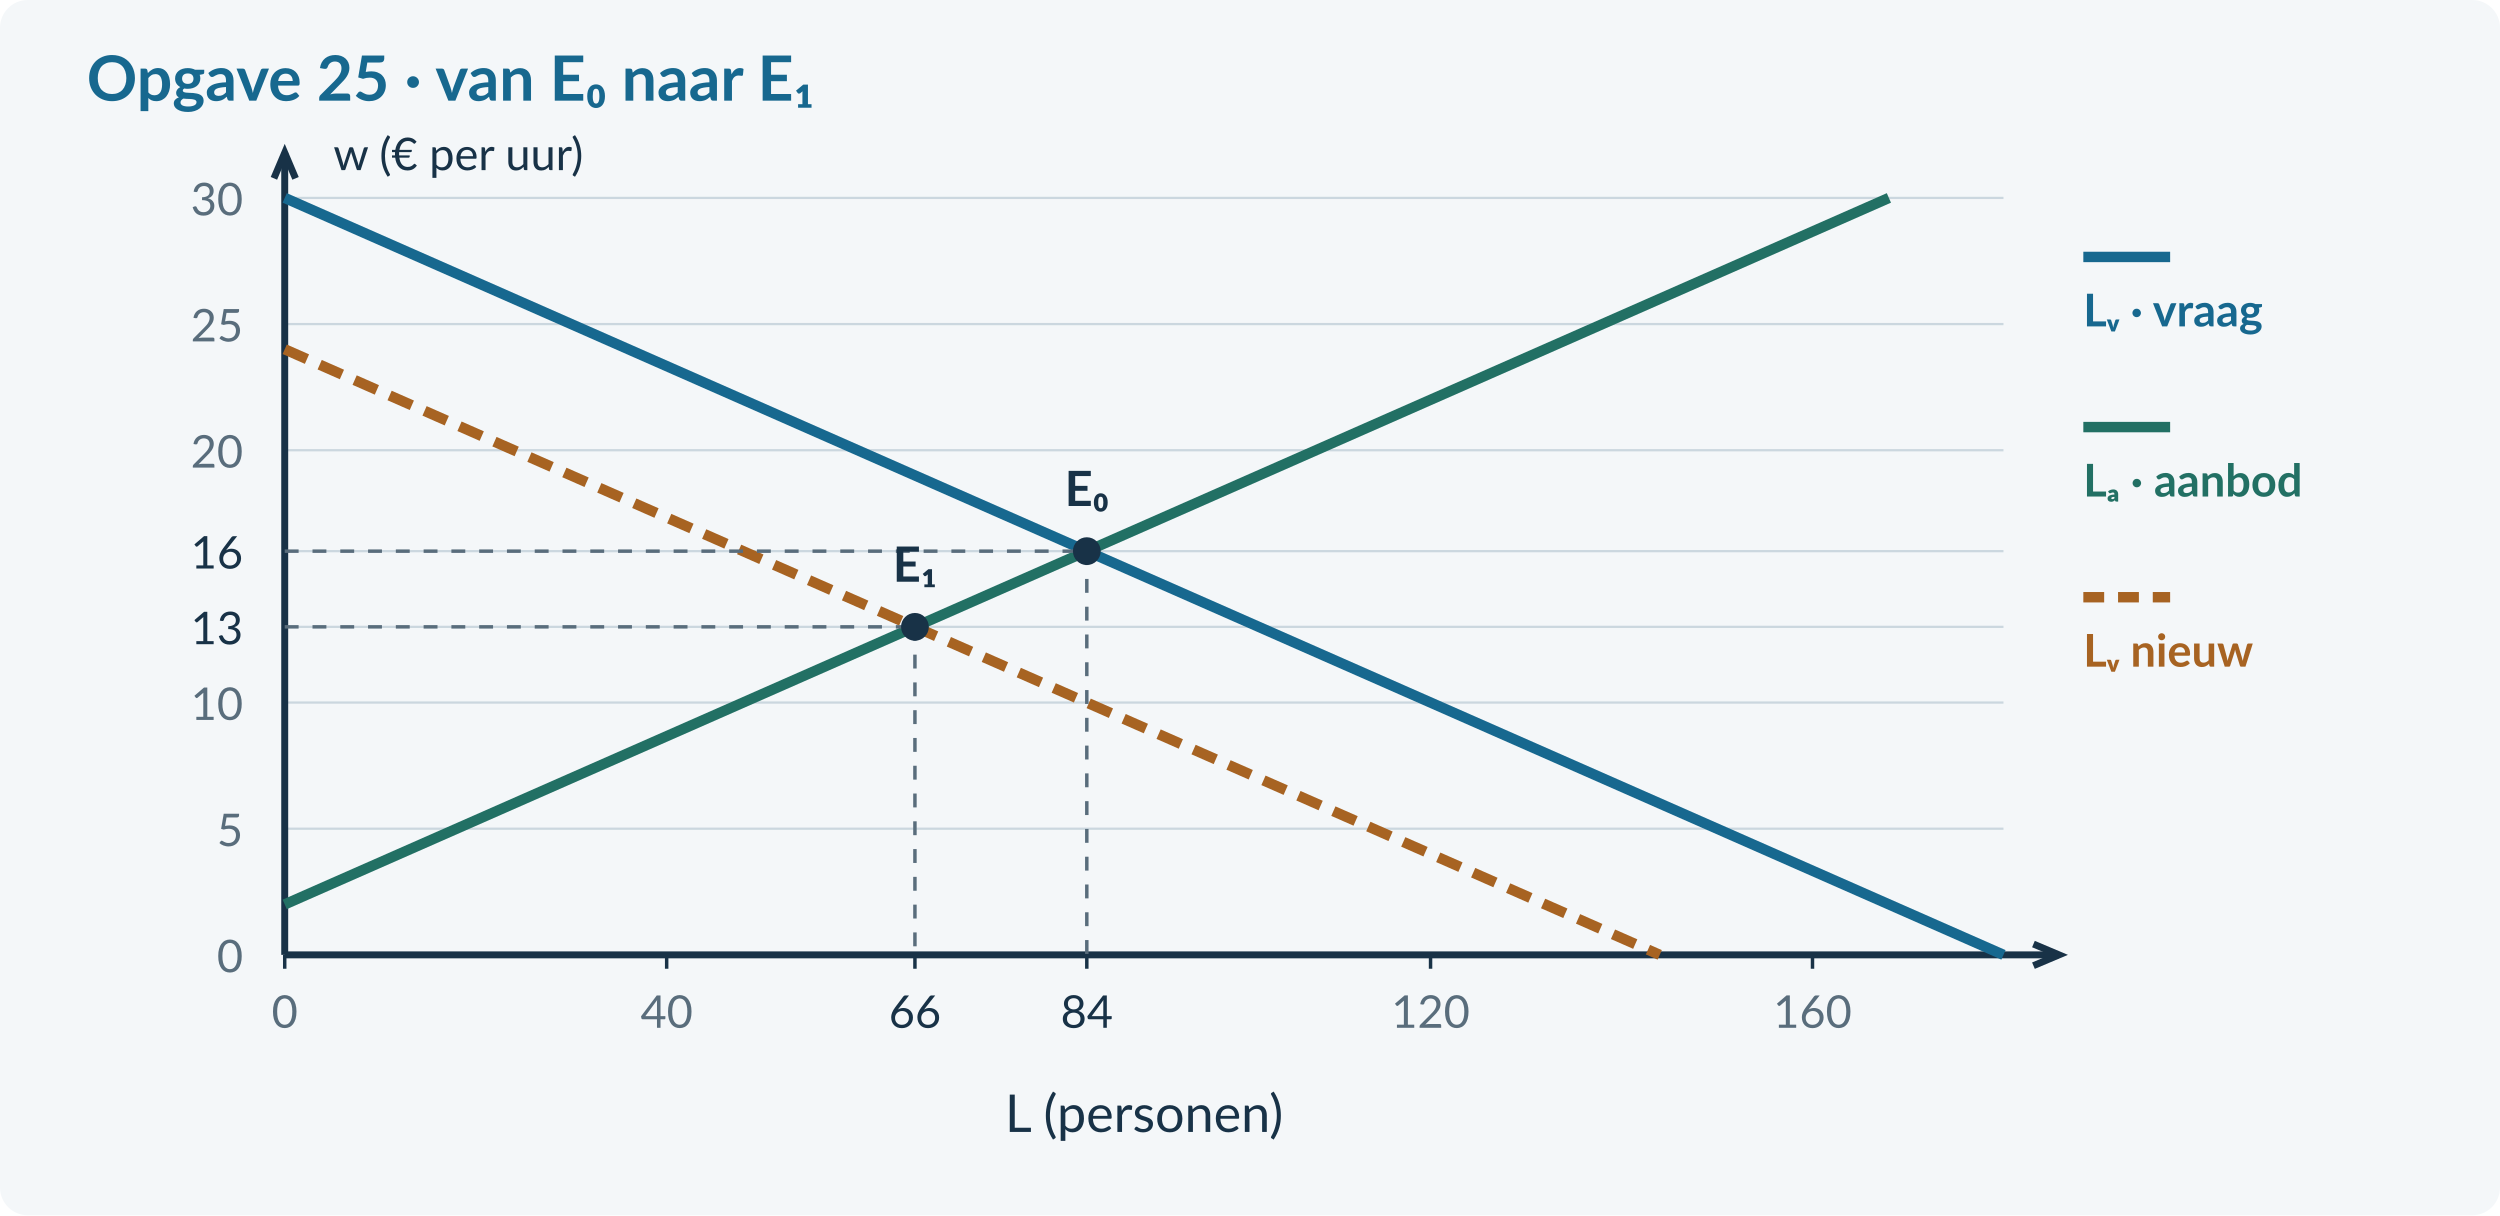
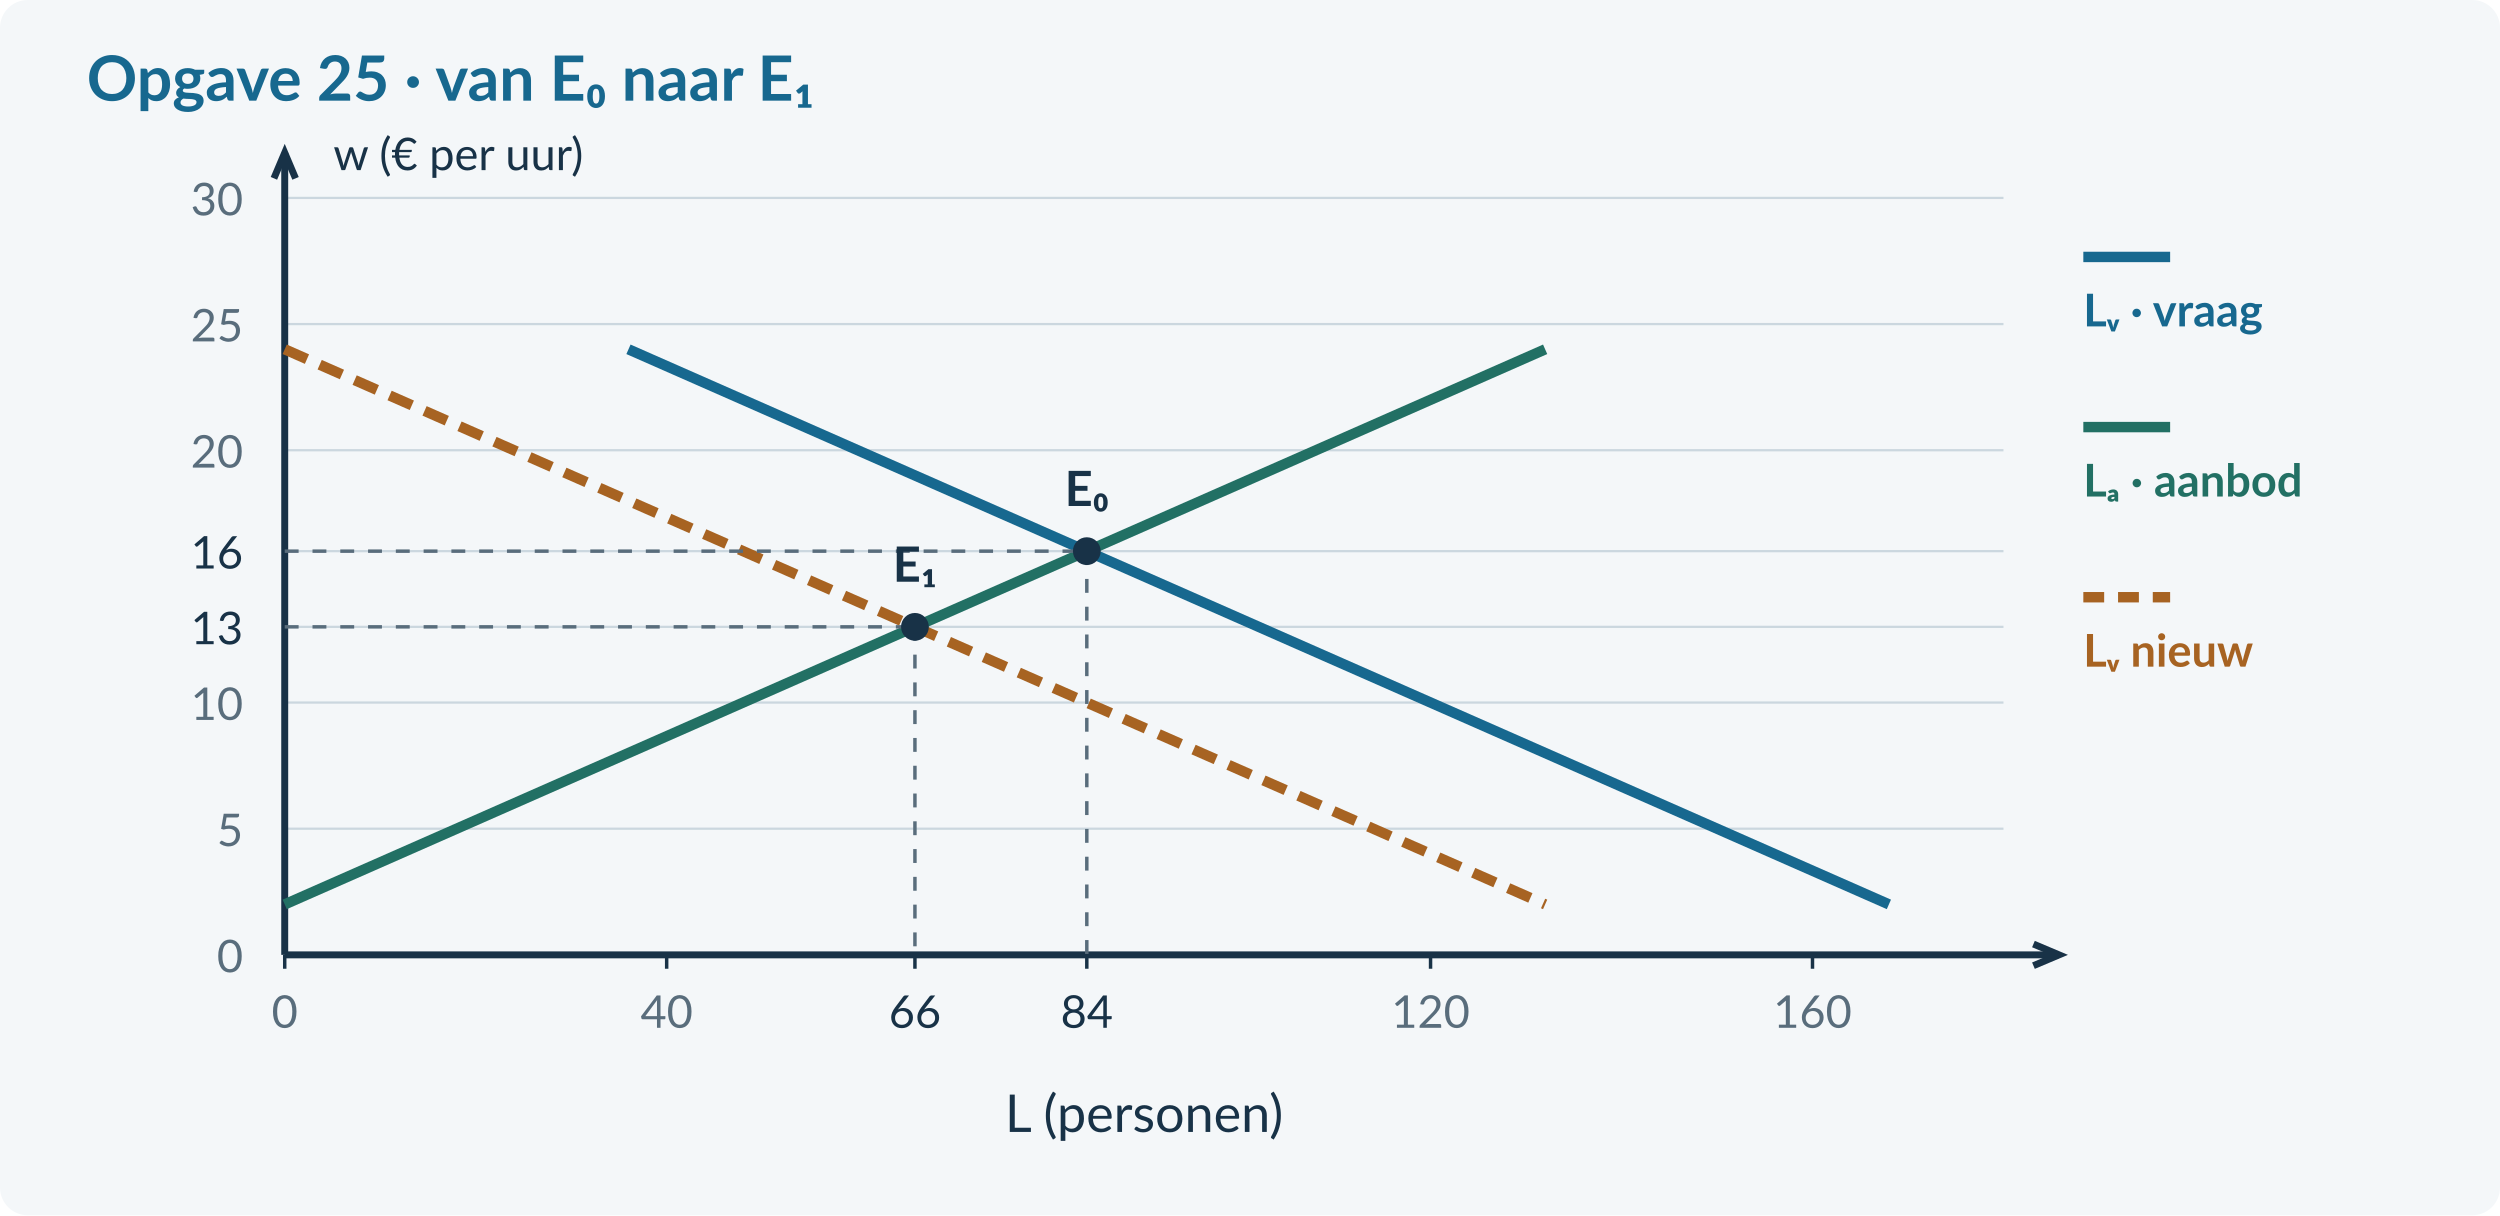
<svg xmlns="http://www.w3.org/2000/svg" width="720" height="350" viewBox="0 0 720 350">
  <rect width="720" height="350" rx="8" fill="#f4f7f9" />
  <text x="25.000" y="29.000" font-family="Lato,DejaVu Sans,sans-serif" font-size="18" fill="#17688f" font-weight="bold" text-anchor="start">Opgave 25 · van E₀ naar E₁</text>
  <line x1="82" y1="275" x2="577" y2="275" stroke="#cbd7df" stroke-width="0.65" />
  <text x="70.000" y="280.000" font-family="Lato,DejaVu Sans,sans-serif" font-size="13" fill="#596d7c" font-weight="normal" text-anchor="end">0</text>
  <line x1="82" y1="238.667" x2="577" y2="238.667" stroke="#cbd7df" stroke-width="0.65" />
  <text x="70.000" y="243.667" font-family="Lato,DejaVu Sans,sans-serif" font-size="13" fill="#596d7c" font-weight="normal" text-anchor="end">5</text>
  <line x1="82" y1="202.333" x2="577" y2="202.333" stroke="#cbd7df" stroke-width="0.65" />
  <text x="70.000" y="207.333" font-family="Lato,DejaVu Sans,sans-serif" font-size="13" fill="#596d7c" font-weight="normal" text-anchor="end">10</text>
  <line x1="82" y1="180.533" x2="577" y2="180.533" stroke="#cbd7df" stroke-width="0.65" />
  <text x="70.000" y="185.533" font-family="Lato,DejaVu Sans,sans-serif" font-size="13" fill="#183247" font-weight="normal" text-anchor="end">13</text>
  <line x1="82" y1="158.733" x2="577" y2="158.733" stroke="#cbd7df" stroke-width="0.65" />
  <text x="70.000" y="163.733" font-family="Lato,DejaVu Sans,sans-serif" font-size="13" fill="#183247" font-weight="normal" text-anchor="end">16</text>
  <line x1="82" y1="129.667" x2="577" y2="129.667" stroke="#cbd7df" stroke-width="0.65" />
  <text x="70.000" y="134.667" font-family="Lato,DejaVu Sans,sans-serif" font-size="13" fill="#596d7c" font-weight="normal" text-anchor="end">20</text>
  <line x1="82" y1="93.333" x2="577" y2="93.333" stroke="#cbd7df" stroke-width="0.65" />
  <text x="70.000" y="98.333" font-family="Lato,DejaVu Sans,sans-serif" font-size="13" fill="#596d7c" font-weight="normal" text-anchor="end">25</text>
  <line x1="82" y1="57" x2="577" y2="57" stroke="#cbd7df" stroke-width="0.65" />
  <text x="70.000" y="62.000" font-family="Lato,DejaVu Sans,sans-serif" font-size="13" fill="#596d7c" font-weight="normal" text-anchor="end">30</text>
  <line x1="82" y1="275" x2="82" y2="279" stroke="#183247" stroke-width="1" />
  <text x="82.000" y="296.000" font-family="Lato,DejaVu Sans,sans-serif" font-size="13" fill="#596d7c" font-weight="normal" text-anchor="middle">0</text>
  <line x1="192" y1="275" x2="192" y2="279" stroke="#183247" stroke-width="1" />
  <text x="192.000" y="296.000" font-family="Lato,DejaVu Sans,sans-serif" font-size="13" fill="#596d7c" font-weight="normal" text-anchor="middle">40</text>
  <line x1="263.5" y1="275" x2="263.5" y2="279" stroke="#183247" stroke-width="1" />
  <text x="263.500" y="296.000" font-family="Lato,DejaVu Sans,sans-serif" font-size="13" fill="#183247" font-weight="normal" text-anchor="middle">66</text>
  <line x1="313" y1="275" x2="313" y2="279" stroke="#183247" stroke-width="1" />
  <text x="313.000" y="296.000" font-family="Lato,DejaVu Sans,sans-serif" font-size="13" fill="#183247" font-weight="normal" text-anchor="middle">84</text>
  <line x1="412" y1="275" x2="412" y2="279" stroke="#183247" stroke-width="1" />
  <text x="412.000" y="296.000" font-family="Lato,DejaVu Sans,sans-serif" font-size="13" fill="#596d7c" font-weight="normal" text-anchor="middle">120</text>
  <line x1="522" y1="275" x2="522" y2="279" stroke="#183247" stroke-width="1" />
  <text x="522.000" y="296.000" font-family="Lato,DejaVu Sans,sans-serif" font-size="13" fill="#596d7c" font-weight="normal" text-anchor="middle">160</text>
  <line x1="82" y1="275" x2="593" y2="275" stroke="#183247" stroke-width="2" />
  <path d="M585.632,278.115 L593,275 L585.632,271.885" fill="none" stroke="#183247" stroke-width="2" />
  <line x1="82" y1="275" x2="82" y2="44" stroke="#183247" stroke-width="2" />
  <path d="M85.115,51.368 L82,44 L78.885,51.368" fill="none" stroke="#183247" stroke-width="2" />
  <text x="96.000" y="49.000" font-family="Lato,DejaVu Sans,sans-serif" font-size="13" fill="#183247" font-weight="normal" text-anchor="start">w (€ per uur)</text>
  <text x="329.500" y="326.000" font-family="Lato,DejaVu Sans,sans-serif" font-size="15" fill="#183247" font-weight="normal" text-anchor="middle">L (personen)</text>
-   <line data-curve="arbeidsvraag" x1="82" y1="57" x2="577" y2="275" stroke="#17688f" stroke-width="3" />
-   <line data-curve="arbeidsaanbod" x1="82" y1="260.467" x2="544" y2="57" stroke="#227064" stroke-width="3" />
-   <line data-curve="vraag nieuw" x1="82" y1="100.6" x2="478" y2="275" stroke="#a76322" stroke-width="3" stroke-dasharray="7 4" />
+   <line data-curve="arbeidsvraag" x1="181" y1="100.6" x2="544" y2="260.467" stroke="#17688f" stroke-width="3" />
+   <line data-curve="arbeidsaanbod" x1="82" y1="260.467" x2="445" y2="100.6" stroke="#227064" stroke-width="3" />
+   <line data-curve="vraag nieuw" x1="82" y1="100.6" x2="445" y2="260.467" stroke="#a76322" stroke-width="3" stroke-dasharray="7 4" />
  <line x1="600" y1="74" x2="625" y2="74" stroke="#17688f" stroke-width="3" />
  <text x="600.000" y="94.000" font-family="Lato,DejaVu Sans,sans-serif" font-size="13" fill="#17688f" font-weight="bold" text-anchor="start">Lᵥ · vraag</text>
  <line x1="600" y1="123" x2="625" y2="123" stroke="#227064" stroke-width="3" />
  <text x="600.000" y="143.000" font-family="Lato,DejaVu Sans,sans-serif" font-size="13" fill="#227064" font-weight="bold" text-anchor="start">Lₐ · aanbod</text>
  <line x1="600" y1="172" x2="625" y2="172" stroke="#a76322" stroke-width="3" stroke-dasharray="6 4" />
  <text x="600.000" y="192.000" font-family="Lato,DejaVu Sans,sans-serif" font-size="13" fill="#a76322" font-weight="bold" text-anchor="start">Lᵥ nieuw</text>
  <line x1="313" y1="158.733" x2="313" y2="275" stroke="#596d7c" stroke-width="1" stroke-dasharray="4 4" />
  <line x1="82" y1="158.733" x2="313" y2="158.733" stroke="#596d7c" stroke-width="1" stroke-dasharray="4 4" />
  <circle data-point="E₀" cx="313" cy="158.733" r="4" fill="#183247" />
  <text x="313.000" y="145.733" font-family="Lato,DejaVu Sans,sans-serif" font-size="14" fill="#183247" font-weight="bold" text-anchor="middle">E₀</text>
  <line x1="263.5" y1="180.533" x2="263.5" y2="275" stroke="#596d7c" stroke-width="1" stroke-dasharray="4 4" />
  <line x1="82" y1="180.533" x2="263.5" y2="180.533" stroke="#596d7c" stroke-width="1" stroke-dasharray="4 4" />
  <circle data-point="E₁" cx="263.5" cy="180.533" r="4" fill="#183247" />
  <text x="263.500" y="167.533" font-family="Lato,DejaVu Sans,sans-serif" font-size="14" fill="#183247" font-weight="bold" text-anchor="middle">E₁</text>
</svg>
